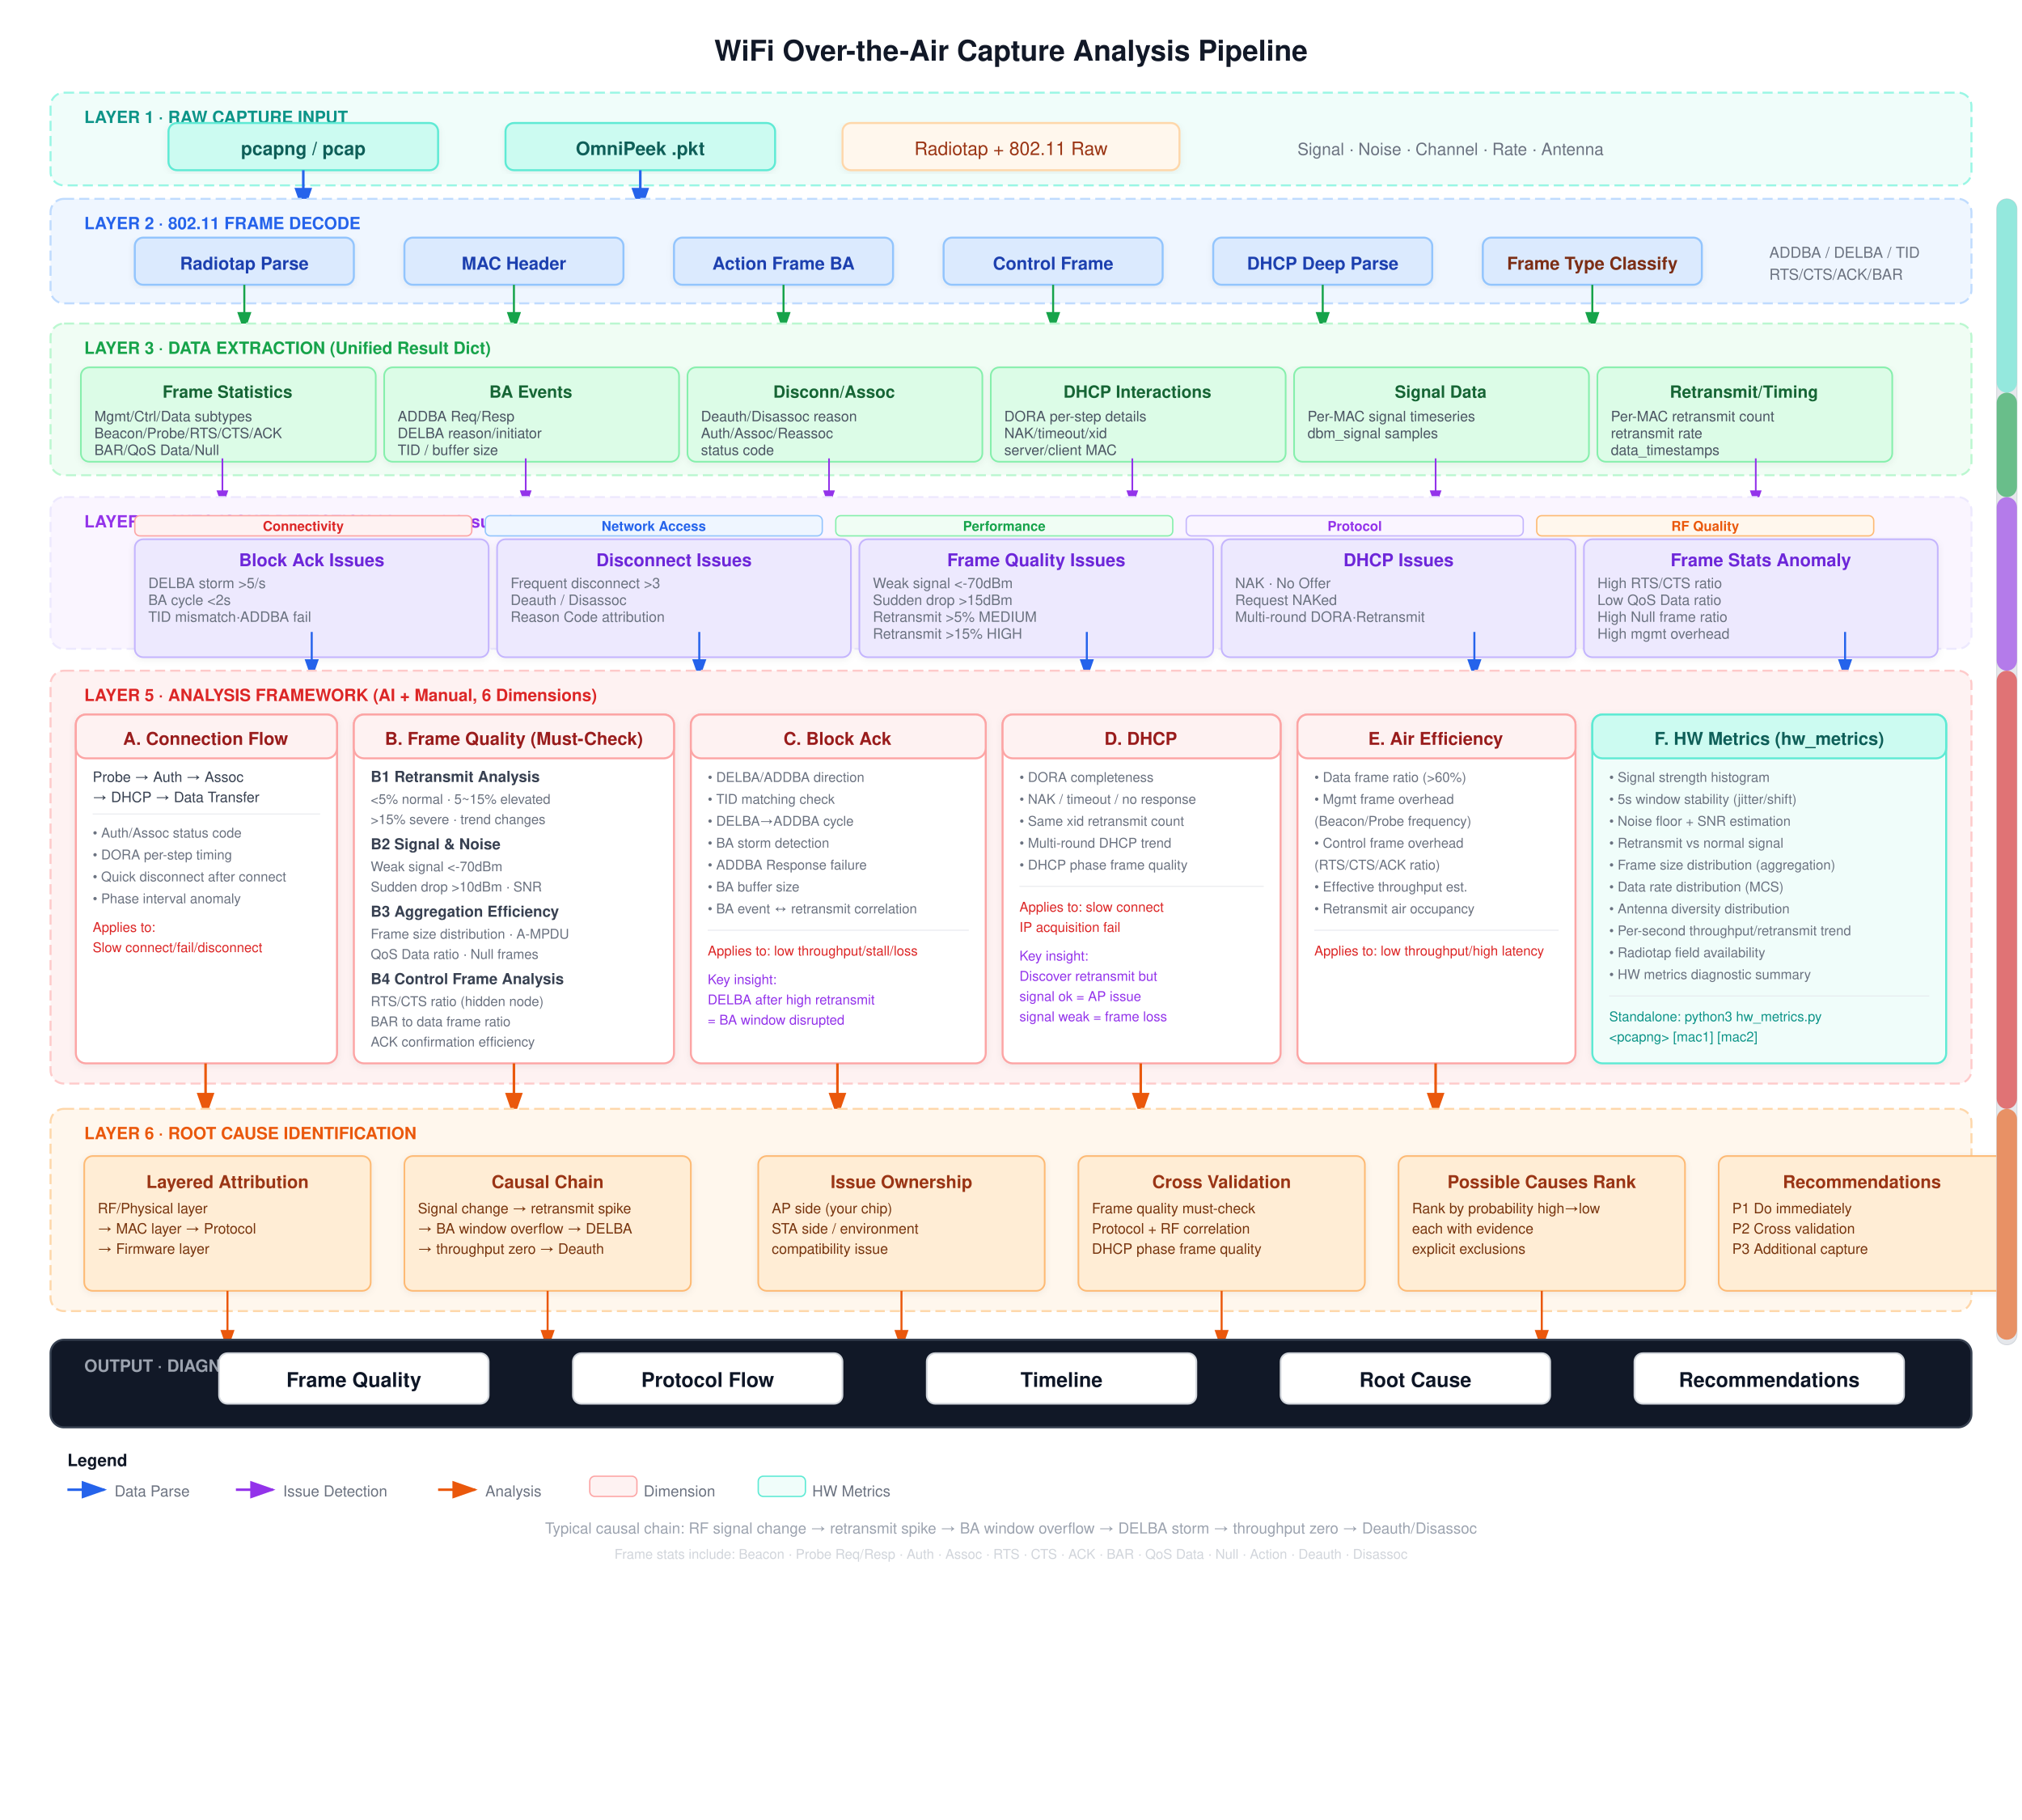
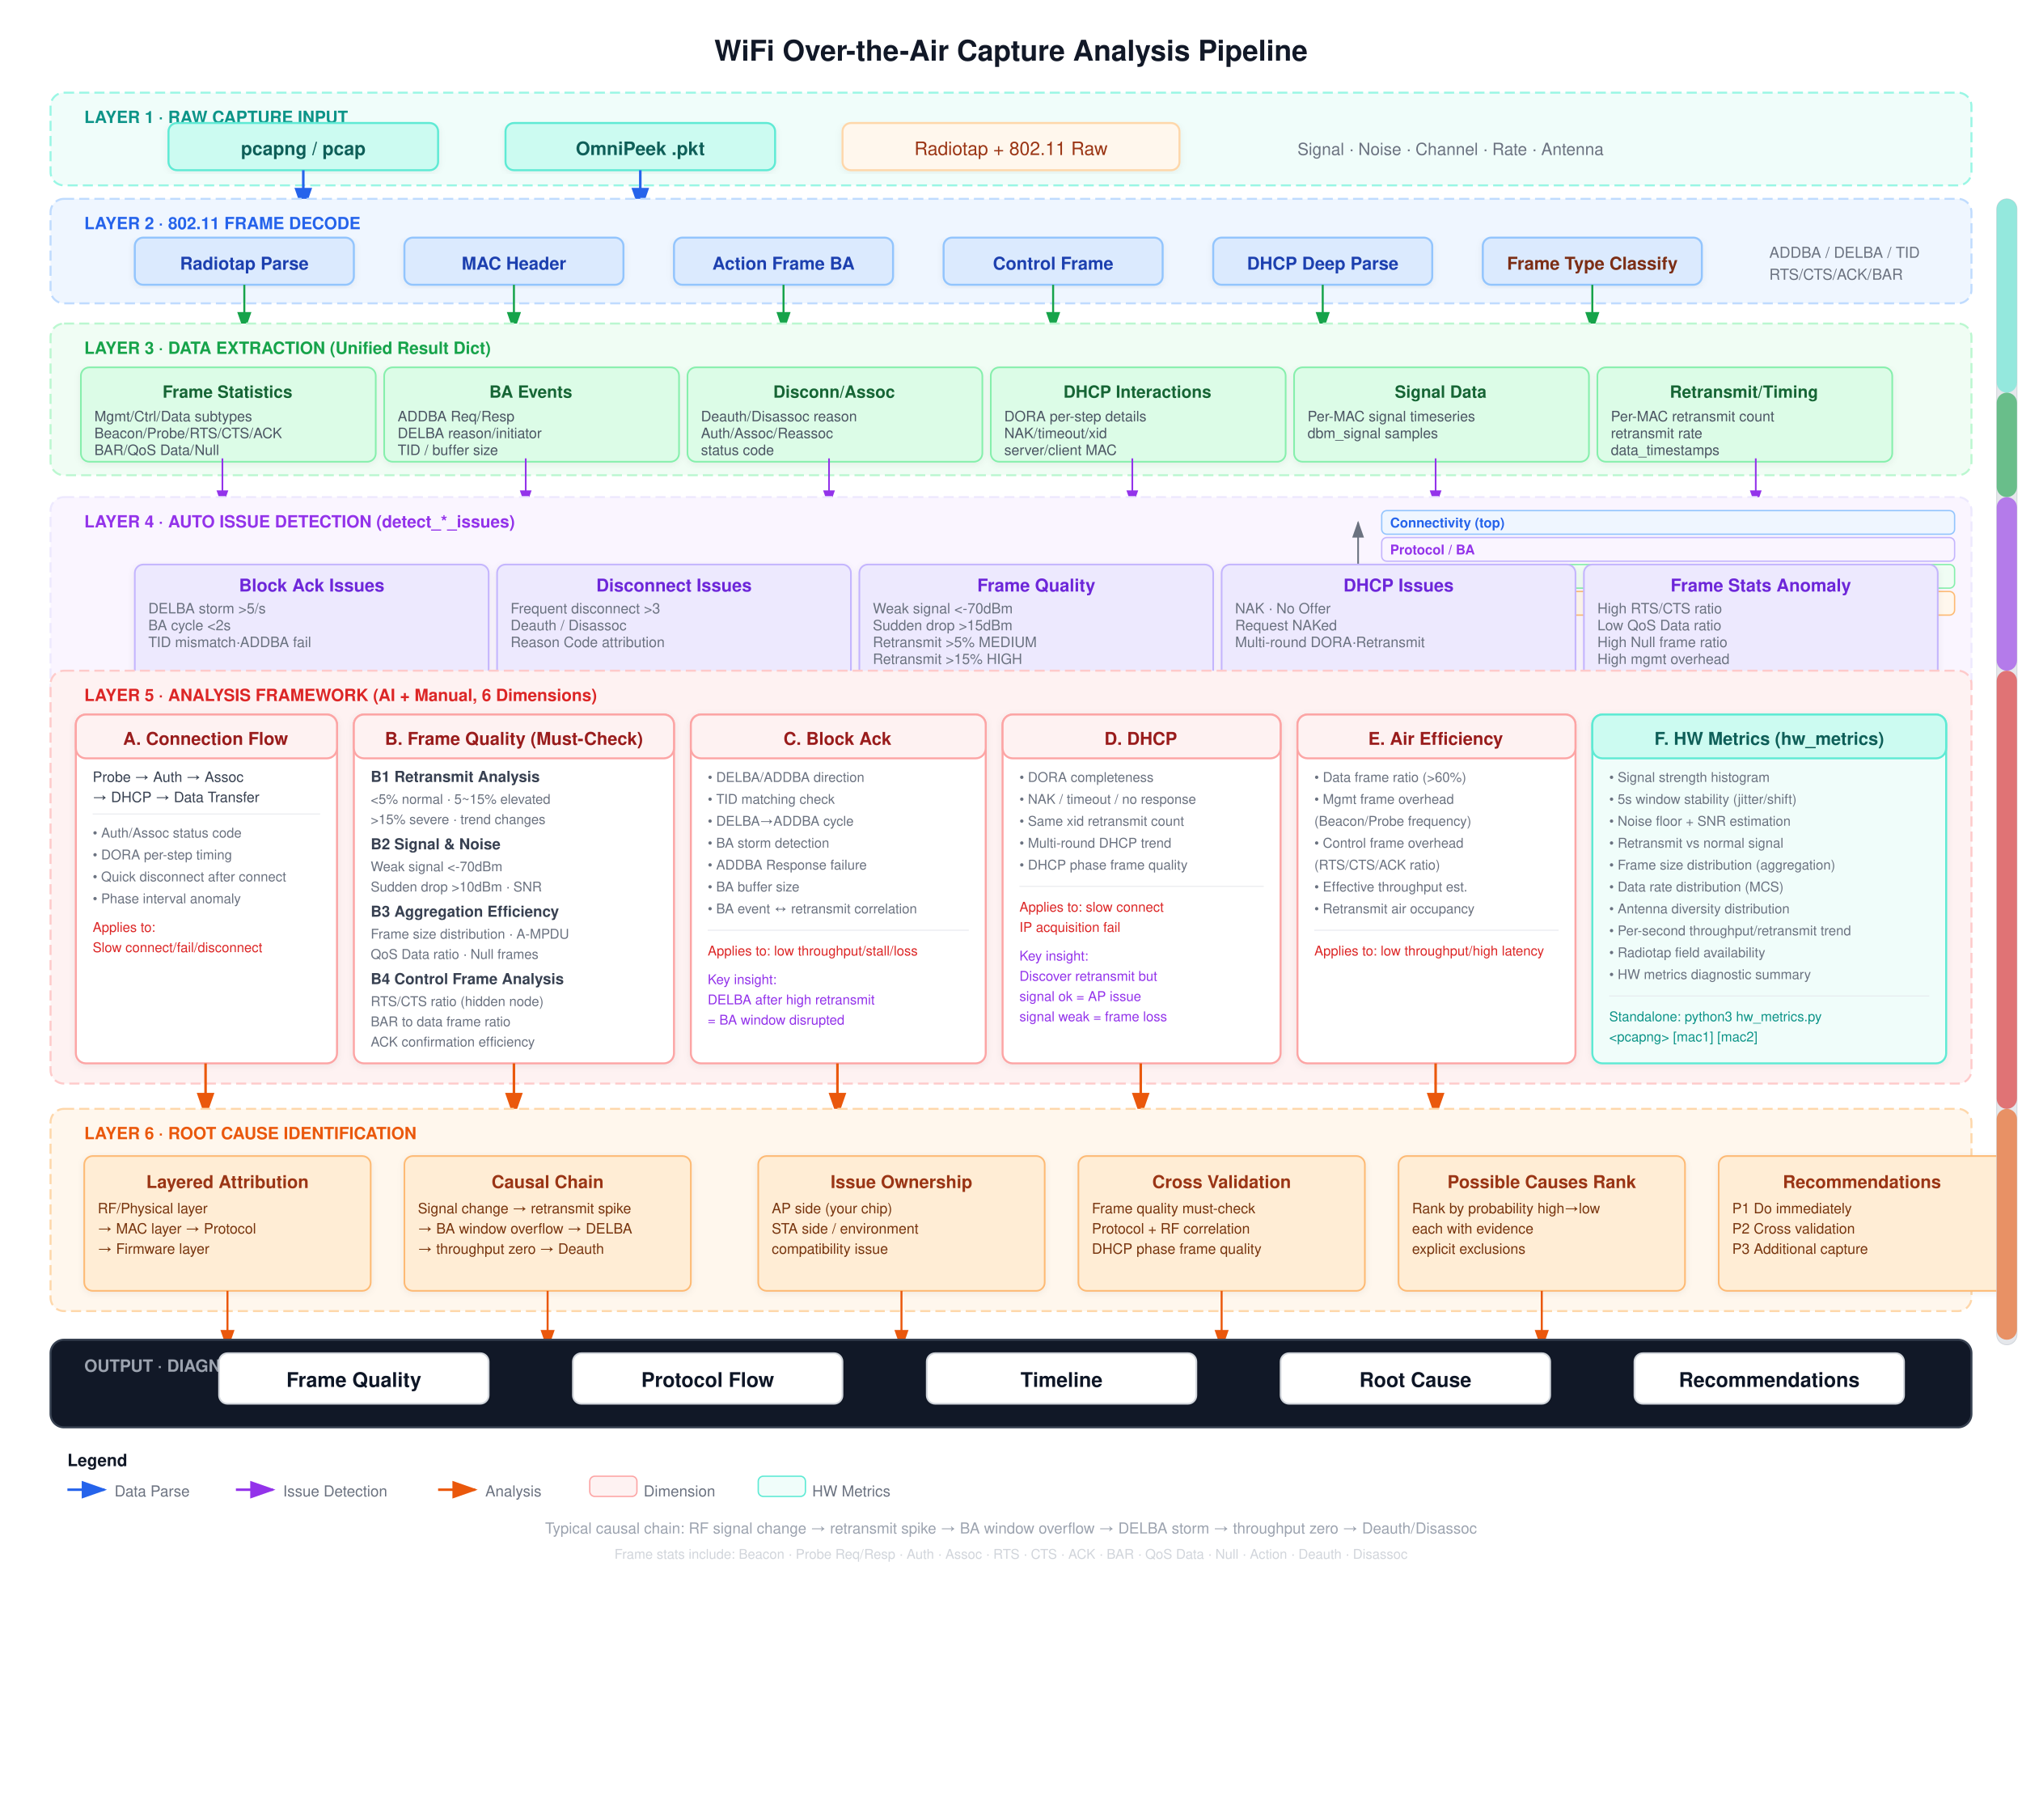
<svg xmlns="http://www.w3.org/2000/svg" viewBox="0 0 1200 1080" width="1200" height="1080">
  <style>
    text { font-family: "Helvetica Neue", Helvetica, Arial, sans-serif; }
  </style>
  <defs>
    <marker id="ab" markerWidth="10" markerHeight="7" refX="9" refY="3.5" orient="auto">
      <polygon points="0 0, 10 3.5, 0 7" fill="#2563eb" />
    </marker>
    <marker id="ag" markerWidth="10" markerHeight="7" refX="9" refY="3.5" orient="auto">
      <polygon points="0 0, 10 3.5, 0 7" fill="#16a34a" />
    </marker>
    <marker id="ap" markerWidth="10" markerHeight="7" refX="9" refY="3.5" orient="auto">
      <polygon points="0 0, 10 3.5, 0 7" fill="#9333ea" />
    </marker>
    <marker id="ao" markerWidth="10" markerHeight="7" refX="9" refY="3.5" orient="auto">
      <polygon points="0 0, 10 3.5, 0 7" fill="#ea580c" />
    </marker>
    <marker id="ay" markerWidth="10" markerHeight="7" refX="9" refY="3.5" orient="auto">
      <polygon points="0 0, 10 3.5, 0 7" fill="#6b7280" />
    </marker>
    <filter id="sh" x="-4%" y="-4%" width="108%" height="112%">
      <feDropShadow dx="0" dy="1" stdDeviation="2" flood-color="#000" flood-opacity="0.06" />
    </filter>
  </defs>
  <rect width="1200" height="1080" fill="#ffffff" />
  <text x="600" y="36" text-anchor="middle" font-size="17" font-weight="600" fill="#111827">WiFi Over-the-Air Capture Analysis Pipeline</text>
  <rect x="30" y="55" width="1140" height="55" rx="8" fill="#f0fdfa" stroke="#99f6e4" stroke-width="1.2" stroke-dasharray="6,3" />
  <text x="50" y="73" font-size="10" fill="#0d9488" font-weight="600">LAYER 1 · RAW CAPTURE INPUT</text>
  <g filter="url(#sh)">
    <rect x="100" y="73" width="160" height="28" rx="5" fill="#ccfbf1" stroke="#5eead4" stroke-width="1.2" />
    <text x="180" y="92" text-anchor="middle" font-size="11" font-weight="600" fill="#115e59">pcapng / pcap</text>
  </g>
  <g filter="url(#sh)">
    <rect x="300" y="73" width="160" height="28" rx="5" fill="#ccfbf1" stroke="#5eead4" stroke-width="1.2" />
    <text x="380" y="92" text-anchor="middle" font-size="11" font-weight="600" fill="#115e59">OmniPeek .pkt</text>
  </g>
  <g filter="url(#sh)">
    <rect x="500" y="73" width="200" height="28" rx="5" fill="#fff7ed" stroke="#fed7aa" stroke-width="1.2" />
    <text x="600" y="92" text-anchor="middle" font-size="11" fill="#9a3412">Radiotap + 802.11 Raw</text>
  </g>
  <text x="770" y="92" font-size="10" fill="#6b7280">Signal · Noise · Channel · Rate · Antenna</text>
  <line x1="180" y1="101" x2="180" y2="125" stroke="#2563eb" stroke-width="1.5" marker-end="url(#ab)" />
  <line x1="380" y1="101" x2="380" y2="125" stroke="#2563eb" stroke-width="1.5" marker-end="url(#ab)" />
  <rect x="30" y="118" width="1140" height="62" rx="8" fill="#eff6ff" stroke="#bfdbfe" stroke-width="1.2" stroke-dasharray="6,3" />
  <text x="50" y="136" font-size="10" fill="#2563eb" font-weight="600">LAYER 2 · 802.11 FRAME DECODE</text>
  <g filter="url(#sh)">
    <rect x="80" y="141" width="130" height="28" rx="5" fill="#dbeafe" stroke="#93c5fd" stroke-width="1.2" />
    <text x="145" y="160" text-anchor="middle" font-size="10.5" font-weight="600" fill="#1e40af">Radiotap Parse</text>
  </g>
  <g filter="url(#sh)">
    <rect x="240" y="141" width="130" height="28" rx="5" fill="#dbeafe" stroke="#93c5fd" stroke-width="1.2" />
    <text x="305" y="160" text-anchor="middle" font-size="10.5" font-weight="600" fill="#1e40af">MAC Header</text>
  </g>
  <g filter="url(#sh)">
    <rect x="400" y="141" width="130" height="28" rx="5" fill="#dbeafe" stroke="#93c5fd" stroke-width="1.2" />
    <text x="465" y="160" text-anchor="middle" font-size="10.5" font-weight="600" fill="#1e40af">Action Frame BA</text>
  </g>
  <g filter="url(#sh)">
    <rect x="560" y="141" width="130" height="28" rx="5" fill="#dbeafe" stroke="#93c5fd" stroke-width="1.2" />
    <text x="625" y="160" text-anchor="middle" font-size="10.5" font-weight="600" fill="#1e40af">Control Frame</text>
  </g>
  <g filter="url(#sh)">
    <rect x="720" y="141" width="130" height="28" rx="5" fill="#dbeafe" stroke="#93c5fd" stroke-width="1.2" />
    <text x="785" y="160" text-anchor="middle" font-size="10.5" font-weight="600" fill="#1e40af">DHCP Deep Parse</text>
  </g>
  <g filter="url(#sh)">
    <rect x="880" y="141" width="130" height="28" rx="5" fill="#dbeafe" stroke="#93c5fd" stroke-width="1.2" />
    <text x="945" y="160" text-anchor="middle" font-size="10.5" font-weight="600" fill="#7c2d12">Frame Type Classify</text>
  </g>
  <text x="1050" y="153" font-size="9" fill="#6b7280">ADDBA / DELBA / TID</text>
  <text x="1050" y="166" font-size="9" fill="#6b7280">RTS/CTS/ACK/BAR</text>
  <path d="M 145 169 L 145 196" stroke="#16a34a" stroke-width="1.2" fill="none" marker-end="url(#ag)" />
  <path d="M 305 169 L 305 196" stroke="#16a34a" stroke-width="1.2" fill="none" marker-end="url(#ag)" />
  <path d="M 465 169 L 465 196" stroke="#16a34a" stroke-width="1.2" fill="none" marker-end="url(#ag)" />
  <path d="M 625 169 L 625 196" stroke="#16a34a" stroke-width="1.2" fill="none" marker-end="url(#ag)" />
  <path d="M 785 169 L 785 196" stroke="#16a34a" stroke-width="1.2" fill="none" marker-end="url(#ag)" />
  <path d="M 945 169 L 945 196" stroke="#16a34a" stroke-width="1.2" fill="none" marker-end="url(#ag)" />
  <rect x="30" y="192" width="1140" height="90" rx="8" fill="#f0fdf4" stroke="#bbf7d0" stroke-width="1.2" stroke-dasharray="6,3" />
  <text x="50" y="210" font-size="10" fill="#16a34a" font-weight="600">LAYER 3 · DATA EXTRACTION (Unified Result Dict)</text>
  <g filter="url(#sh)">
    <rect x="48" y="218" width="175" height="56" rx="5" fill="#dcfce7" stroke="#86efac" stroke-width="1" />
    <text x="135" y="236" text-anchor="middle" font-size="10" font-weight="600" fill="#166534">Frame Statistics</text>
    <text x="56" y="250" font-size="8.5" fill="#4b5563">Mgmt/Ctrl/Data subtypes</text>
    <text x="56" y="260" font-size="8.5" fill="#4b5563">Beacon/Probe/RTS/CTS/ACK</text>
    <text x="56" y="270" font-size="8.5" fill="#4b5563">BAR/QoS Data/Null</text>
  </g>
  <g filter="url(#sh)">
    <rect x="228" y="218" width="175" height="56" rx="5" fill="#dcfce7" stroke="#86efac" stroke-width="1" />
    <text x="315" y="236" text-anchor="middle" font-size="10" font-weight="600" fill="#166534">BA Events</text>
    <text x="236" y="250" font-size="8.5" fill="#4b5563">ADDBA Req/Resp</text>
    <text x="236" y="260" font-size="8.5" fill="#4b5563">DELBA reason/initiator</text>
    <text x="236" y="270" font-size="8.5" fill="#4b5563">TID / buffer size</text>
  </g>
  <g filter="url(#sh)">
    <rect x="408" y="218" width="175" height="56" rx="5" fill="#dcfce7" stroke="#86efac" stroke-width="1" />
    <text x="495" y="236" text-anchor="middle" font-size="10" font-weight="600" fill="#166534">Disconn/Assoc</text>
    <text x="416" y="250" font-size="8.5" fill="#4b5563">Deauth/Disassoc reason</text>
    <text x="416" y="260" font-size="8.5" fill="#4b5563">Auth/Assoc/Reassoc</text>
    <text x="416" y="270" font-size="8.5" fill="#4b5563">status code</text>
  </g>
  <g filter="url(#sh)">
    <rect x="588" y="218" width="175" height="56" rx="5" fill="#dcfce7" stroke="#86efac" stroke-width="1" />
    <text x="675" y="236" text-anchor="middle" font-size="10" font-weight="600" fill="#166534">DHCP Interactions</text>
    <text x="596" y="250" font-size="8.5" fill="#4b5563">DORA per-step details</text>
    <text x="596" y="260" font-size="8.5" fill="#4b5563">NAK/timeout/xid</text>
    <text x="596" y="270" font-size="8.5" fill="#4b5563">server/client MAC</text>
  </g>
  <g filter="url(#sh)">
    <rect x="768" y="218" width="175" height="56" rx="5" fill="#dcfce7" stroke="#86efac" stroke-width="1" />
    <text x="855" y="236" text-anchor="middle" font-size="10" font-weight="600" fill="#166534">Signal Data</text>
    <text x="776" y="250" font-size="8.5" fill="#4b5563">Per-MAC signal timeseries</text>
    <text x="776" y="260" font-size="8.5" fill="#4b5563">dbm_signal samples</text>
  </g>
  <g filter="url(#sh)">
    <rect x="948" y="218" width="175" height="56" rx="5" fill="#dcfce7" stroke="#86efac" stroke-width="1" />
    <text x="1035" y="236" text-anchor="middle" font-size="10" font-weight="600" fill="#166534">Retransmit/Timing</text>
    <text x="956" y="250" font-size="8.5" fill="#4b5563">Per-MAC retransmit count</text>
    <text x="956" y="260" font-size="8.5" fill="#4b5563">retransmit rate</text>
    <text x="956" y="270" font-size="8.5" fill="#4b5563">data_timestamps</text>
  </g>
  <path d="M 132 272 L 132 300" stroke="#9333ea" stroke-width="1" fill="none" marker-end="url(#ap)" />
  <path d="M 312 272 L 312 300" stroke="#9333ea" stroke-width="1" fill="none" marker-end="url(#ap)" />
  <path d="M 492 272 L 492 300" stroke="#9333ea" stroke-width="1" fill="none" marker-end="url(#ap)" />
  <path d="M 672 272 L 672 300" stroke="#9333ea" stroke-width="1" fill="none" marker-end="url(#ap)" />
  <path d="M 852 272 L 852 300" stroke="#9333ea" stroke-width="1" fill="none" marker-end="url(#ap)" />
  <path d="M 1042 272 L 1042 300" stroke="#9333ea" stroke-width="1" fill="none" marker-end="url(#ap)" />
-   <rect x="30" y="295" width="1140" height="90" rx="8" fill="#faf5ff" stroke="#ede9fe" stroke-width="1.2" stroke-dasharray="6,3" />
+   <rect x="30" y="295" width="1140" height="120" rx="8" fill="#faf5ff" stroke="#ede9fe" stroke-width="1.2" stroke-dasharray="6,3" />
  <text x="50" y="313" font-size="10" fill="#9333ea" font-weight="600">LAYER 4 · AUTO ISSUE DETECTION (detect_*_issues)</text>
-   <rect x="80" y="306" width="200" height="12" rx="3" fill="#fef2f2" stroke="#fca5a5" stroke-width="0.8" />
-   <text x="180" y="315" text-anchor="middle" font-size="8" font-weight="600" fill="#dc2626">Connectivity</text>
-   <rect x="288" y="306" width="200" height="12" rx="3" fill="#eff6ff" stroke="#93c5fd" stroke-width="0.8" />
-   <text x="388" y="315" text-anchor="middle" font-size="8" font-weight="600" fill="#2563eb">Network Access</text>
-   <rect x="496" y="306" width="200" height="12" rx="3" fill="#f0fdf4" stroke="#86efac" stroke-width="0.8" />
-   <text x="596" y="315" text-anchor="middle" font-size="8" font-weight="600" fill="#16a34a">Performance</text>
-   <rect x="704" y="306" width="200" height="12" rx="3" fill="#faf5ff" stroke="#c4b5fd" stroke-width="0.8" />
-   <text x="804" y="315" text-anchor="middle" font-size="8" font-weight="600" fill="#9333ea">Protocol</text>
-   <rect x="912" y="306" width="200" height="12" rx="3" fill="#fff7ed" stroke="#fdba74" stroke-width="0.8" />
-   <text x="1012" y="315" text-anchor="middle" font-size="8" font-weight="600" fill="#ea580c">RF Quality</text>
-   <g filter="url(#sh)">
-     <rect x="80" y="320" width="210" height="70" rx="5" fill="#ede9fe" stroke="#c4b5fd" stroke-width="1" />
-     <text x="185" y="336" text-anchor="middle" font-size="10.5" font-weight="600" fill="#6d28d9">Block Ack Issues</text>
-     <text x="88" y="349" font-size="8.5" fill="#6b7280">DELBA storm &gt;5/s</text>
-     <text x="88" y="359" font-size="8.5" fill="#6b7280">BA cycle &lt;2s</text>
-     <text x="88" y="369" font-size="8.5" fill="#6b7280">TID mismatch·ADDBA fail</text>
-   </g>
-   <g filter="url(#sh)">
-     <rect x="295" y="320" width="210" height="70" rx="5" fill="#ede9fe" stroke="#c4b5fd" stroke-width="1" />
-     <text x="400" y="336" text-anchor="middle" font-size="10.5" font-weight="600" fill="#6d28d9">Disconnect Issues</text>
-     <text x="303" y="349" font-size="8.5" fill="#6b7280">Frequent disconnect &gt;3</text>
-     <text x="303" y="359" font-size="8.5" fill="#6b7280">Deauth / Disassoc</text>
-     <text x="303" y="369" font-size="8.5" fill="#6b7280">Reason Code attribution</text>
-   </g>
-   <g filter="url(#sh)">
-     <rect x="510" y="320" width="210" height="70" rx="5" fill="#ede9fe" stroke="#c4b5fd" stroke-width="1" />
-     <text x="615" y="336" text-anchor="middle" font-size="10.5" font-weight="600" fill="#6d28d9">Frame Quality Issues</text>
-     <text x="518" y="349" font-size="8.5" fill="#6b7280">Weak signal &lt;-70dBm</text>
-     <text x="518" y="359" font-size="8.5" fill="#6b7280">Sudden drop &gt;15dBm</text>
-     <text x="518" y="369" font-size="8.5" fill="#6b7280">Retransmit &gt;5% MEDIUM</text>
-     <text x="518" y="379" font-size="8.5" fill="#6b7280">Retransmit &gt;15% HIGH</text>
-   </g>
-   <g filter="url(#sh)">
-     <rect x="725" y="320" width="210" height="70" rx="5" fill="#ede9fe" stroke="#c4b5fd" stroke-width="1" />
-     <text x="830" y="336" text-anchor="middle" font-size="10.5" font-weight="600" fill="#6d28d9">DHCP Issues</text>
-     <text x="733" y="349" font-size="8.5" fill="#6b7280">NAK · No Offer</text>
-     <text x="733" y="359" font-size="8.5" fill="#6b7280">Request NAKed</text>
-     <text x="733" y="369" font-size="8.5" fill="#6b7280">Multi-round DORA·Retransmit</text>
-   </g>
-   <g filter="url(#sh)">
-     <rect x="940" y="320" width="210" height="70" rx="5" fill="#ede9fe" stroke="#c4b5fd" stroke-width="1" />
-     <text x="1045" y="336" text-anchor="middle" font-size="10.5" font-weight="600" fill="#6d28d9">Frame Stats Anomaly</text>
-     <text x="948" y="349" font-size="8.5" fill="#6b7280">High RTS/CTS ratio</text>
-     <text x="948" y="359" font-size="8.5" fill="#6b7280">Low QoS Data ratio</text>
-     <text x="948" y="369" font-size="8.5" fill="#6b7280">High Null frame ratio</text>
-     <text x="948" y="379" font-size="8.5" fill="#6b7280">High mgmt overhead</text>
-   </g>
-   <path d="M 185 375 L 185 402" stroke="#2563eb" stroke-width="1.2" fill="none" marker-end="url(#ab)" />
-   <path d="M 415 375 L 415 402" stroke="#2563eb" stroke-width="1.2" fill="none" marker-end="url(#ab)" />
-   <path d="M 645 375 L 645 402" stroke="#2563eb" stroke-width="1.2" fill="none" marker-end="url(#ab)" />
-   <path d="M 875 375 L 875 402" stroke="#2563eb" stroke-width="1.2" fill="none" marker-end="url(#ab)" />
-   <path d="M 1095 375 L 1095 402" stroke="#2563eb" stroke-width="1.2" fill="none" marker-end="url(#ab)" />
+   <rect x="820" y="303" width="340" height="14" rx="3" fill="#eff6ff" stroke="#93c5fd" stroke-width="0.8" />
+   <text x="825" y="313" font-size="8" font-weight="600" fill="#2563eb">Connectivity (top)</text>
+   <rect x="820" y="319" width="340" height="14" rx="3" fill="#faf5ff" stroke="#c4b5fd" stroke-width="0.8" />
+   <text x="825" y="329" font-size="8" font-weight="600" fill="#9333ea">Protocol / BA</text>
+   <rect x="820" y="335" width="340" height="14" rx="3" fill="#f0fdf4" stroke="#86efac" stroke-width="0.8" />
+   <text x="825" y="345" font-size="8" font-weight="600" fill="#16a34a">Frame Quality</text>
+   <rect x="820" y="351" width="340" height="14" rx="3" fill="#fff7ed" stroke="#fdba74" stroke-width="0.8" />
+   <text x="825" y="361" font-size="8" font-weight="600" fill="#ea580c">RF Quality (bottom)</text>
+   <line x1="806" y1="358" x2="806" y2="310" stroke="#6b7280" stroke-width="1" marker-end="url(#ay)" />
+   <text x="804" y="337" text-anchor="end" font-size="7" fill="#6b7280" transform="rotate(-90,804,334)">Causes ↑</text>
+   <g filter="url(#sh)">
+     <rect x="80" y="335" width="210" height="70" rx="5" fill="#ede9fe" stroke="#c4b5fd" stroke-width="1" />
+     <text x="185" y="351" text-anchor="middle" font-size="10.5" font-weight="600" fill="#6d28d9">Block Ack Issues</text>
+     <text x="88" y="364" font-size="8.5" fill="#6b7280">DELBA storm &gt;5/s</text>
+     <text x="88" y="374" font-size="8.5" fill="#6b7280">BA cycle &lt;2s</text>
+     <text x="88" y="384" font-size="8.5" fill="#6b7280">TID mismatch·ADDBA fail</text>
+   </g>
+   <g filter="url(#sh)">
+     <rect x="295" y="335" width="210" height="70" rx="5" fill="#ede9fe" stroke="#c4b5fd" stroke-width="1" />
+     <text x="400" y="351" text-anchor="middle" font-size="10.5" font-weight="600" fill="#6d28d9">Disconnect Issues</text>
+     <text x="303" y="364" font-size="8.5" fill="#6b7280">Frequent disconnect &gt;3</text>
+     <text x="303" y="374" font-size="8.5" fill="#6b7280">Deauth / Disassoc</text>
+     <text x="303" y="384" font-size="8.5" fill="#6b7280">Reason Code attribution</text>
+   </g>
+   <g filter="url(#sh)">
+     <rect x="510" y="335" width="210" height="70" rx="5" fill="#ede9fe" stroke="#c4b5fd" stroke-width="1" />
+     <text x="615" y="351" text-anchor="middle" font-size="10.5" font-weight="600" fill="#6d28d9">Frame Quality</text>
+     <text x="518" y="364" font-size="8.5" fill="#6b7280">Weak signal &lt;-70dBm</text>
+     <text x="518" y="374" font-size="8.5" fill="#6b7280">Sudden drop &gt;15dBm</text>
+     <text x="518" y="384" font-size="8.5" fill="#6b7280">Retransmit &gt;5% MEDIUM</text>
+     <text x="518" y="394" font-size="8.5" fill="#6b7280">Retransmit &gt;15% HIGH</text>
+   </g>
+   <g filter="url(#sh)">
+     <rect x="725" y="335" width="210" height="70" rx="5" fill="#ede9fe" stroke="#c4b5fd" stroke-width="1" />
+     <text x="830" y="351" text-anchor="middle" font-size="10.5" font-weight="600" fill="#6d28d9">DHCP Issues</text>
+     <text x="733" y="364" font-size="8.5" fill="#6b7280">NAK · No Offer</text>
+     <text x="733" y="374" font-size="8.5" fill="#6b7280">Request NAKed</text>
+     <text x="733" y="384" font-size="8.5" fill="#6b7280">Multi-round DORA·Retransmit</text>
+   </g>
+   <g filter="url(#sh)">
+     <rect x="940" y="335" width="210" height="70" rx="5" fill="#ede9fe" stroke="#c4b5fd" stroke-width="1" />
+     <text x="1045" y="351" text-anchor="middle" font-size="10.5" font-weight="600" fill="#6d28d9">Frame Stats Anomaly</text>
+     <text x="948" y="364" font-size="8.5" fill="#6b7280">High RTS/CTS ratio</text>
+     <text x="948" y="374" font-size="8.5" fill="#6b7280">Low QoS Data ratio</text>
+     <text x="948" y="384" font-size="8.5" fill="#6b7280">High Null frame ratio</text>
+     <text x="948" y="394" font-size="8.5" fill="#6b7280">High mgmt overhead</text>
+   </g>
+   <path d="M 185 405 L 185 420" stroke="#2563eb" stroke-width="1.2" fill="none" marker-end="url(#ab)" />
+   <path d="M 400 405 L 400 420" stroke="#2563eb" stroke-width="1.2" fill="none" marker-end="url(#ab)" />
+   <path d="M 615 405 L 615 420" stroke="#2563eb" stroke-width="1.2" fill="none" marker-end="url(#ab)" />
+   <path d="M 830 405 L 830 420" stroke="#2563eb" stroke-width="1.2" fill="none" marker-end="url(#ab)" />
+   <path d="M 1045 405 L 1045 420" stroke="#2563eb" stroke-width="1.2" fill="none" marker-end="url(#ab)" />
  <rect x="30" y="398" width="1140" height="245" rx="8" fill="#fef2f2" stroke="#fecaca" stroke-width="1.2" stroke-dasharray="6,3" />
  <text x="50" y="416" font-size="10" fill="#dc2626" font-weight="600">LAYER 5 · ANALYSIS FRAMEWORK (AI + Manual, 6 Dimensions)</text>
  <g filter="url(#sh)">
    <rect x="45" y="424" width="155" height="207" rx="6" fill="#ffffff" stroke="#fca5a5" stroke-width="1.2" />
    <rect x="45" y="424" width="155" height="26" rx="6" fill="#fef2f2" stroke="#fca5a5" stroke-width="1.2" />
    <text x="122" y="442" text-anchor="middle" font-size="10.5" font-weight="600" fill="#991b1b">A. Connection Flow</text>
    <text x="55" y="464" font-size="8.5" fill="#374151">Probe → Auth → Assoc</text>
    <text x="55" y="476" font-size="8.5" fill="#374151">→ DHCP → Data Transfer</text>
    <line x1="55" y1="483" x2="190" y2="483" stroke="#e5e7eb" stroke-width="0.5" />
    <text x="55" y="497" font-size="8" fill="#6b7280">• Auth/Assoc status code</text>
    <text x="55" y="510" font-size="8" fill="#6b7280">• DORA per-step timing</text>
    <text x="55" y="523" font-size="8" fill="#6b7280">• Quick disconnect after connect</text>
    <text x="55" y="536" font-size="8" fill="#6b7280">• Phase interval anomaly</text>
    <text x="55" y="553" font-size="8" fill="#dc2626">Applies to:</text>
    <text x="55" y="565" font-size="8" fill="#dc2626">Slow connect/fail/disconnect</text>
  </g>
  <g filter="url(#sh)">
    <rect x="210" y="424" width="190" height="207" rx="6" fill="#ffffff" stroke="#fca5a5" stroke-width="1.2" />
    <rect x="210" y="424" width="190" height="26" rx="6" fill="#fef2f2" stroke="#fca5a5" stroke-width="1.2" />
    <text x="305" y="442" text-anchor="middle" font-size="10.5" font-weight="600" fill="#991b1b">B. Frame Quality (Must-Check)</text>
    <text x="220" y="464" font-size="9" font-weight="600" fill="#374151">B1 Retransmit Analysis</text>
    <text x="220" y="477" font-size="8" fill="#6b7280">&lt;5% normal · 5~15% elevated</text>
    <text x="220" y="489" font-size="8" fill="#6b7280">&gt;15% severe · trend changes</text>
    <text x="220" y="504" font-size="9" font-weight="600" fill="#374151">B2 Signal &amp; Noise</text>
    <text x="220" y="517" font-size="8" fill="#6b7280">Weak signal &lt;-70dBm</text>
    <text x="220" y="529" font-size="8" fill="#6b7280">Sudden drop &gt;10dBm · SNR</text>
    <text x="220" y="544" font-size="9" font-weight="600" fill="#374151">B3 Aggregation Efficiency</text>
    <text x="220" y="557" font-size="8" fill="#6b7280">Frame size distribution · A-MPDU</text>
    <text x="220" y="569" font-size="8" fill="#6b7280">QoS Data ratio · Null frames</text>
    <text x="220" y="584" font-size="9" font-weight="600" fill="#374151">B4 Control Frame Analysis</text>
    <text x="220" y="597" font-size="8" fill="#6b7280">RTS/CTS ratio (hidden node)</text>
    <text x="220" y="609" font-size="8" fill="#6b7280">BAR to data frame ratio</text>
    <text x="220" y="621" font-size="8" fill="#6b7280">ACK confirmation efficiency</text>
  </g>
  <g filter="url(#sh)">
    <rect x="410" y="424" width="175" height="207" rx="6" fill="#ffffff" stroke="#fca5a5" stroke-width="1.2" />
    <rect x="410" y="424" width="175" height="26" rx="6" fill="#fef2f2" stroke="#fca5a5" stroke-width="1.2" />
    <text x="497" y="442" text-anchor="middle" font-size="10.5" font-weight="600" fill="#991b1b">C. Block Ack</text>
    <text x="420" y="464" font-size="8" fill="#6b7280">• DELBA/ADDBA direction</text>
    <text x="420" y="477" font-size="8" fill="#6b7280">• TID matching check</text>
    <text x="420" y="490" font-size="8" fill="#6b7280">• DELBA→ADDBA cycle</text>
    <text x="420" y="503" font-size="8" fill="#6b7280">• BA storm detection</text>
    <text x="420" y="516" font-size="8" fill="#6b7280">• ADDBA Response failure</text>
    <text x="420" y="529" font-size="8" fill="#6b7280">• BA buffer size</text>
    <text x="420" y="542" font-size="8" fill="#6b7280">• BA event ↔ retransmit correlation</text>
    <line x1="420" y1="552" x2="575" y2="552" stroke="#e5e7eb" stroke-width="0.5" />
    <text x="420" y="567" font-size="8" fill="#dc2626">Applies to: low throughput/stall/loss</text>
    <text x="420" y="584" font-size="8" fill="#9333ea">Key insight:</text>
    <text x="420" y="596" font-size="8" fill="#9333ea">DELBA after high retransmit</text>
    <text x="420" y="608" font-size="8" fill="#9333ea">= BA window disrupted</text>
  </g>
  <g filter="url(#sh)">
    <rect x="595" y="424" width="165" height="207" rx="6" fill="#ffffff" stroke="#fca5a5" stroke-width="1.2" />
    <rect x="595" y="424" width="165" height="26" rx="6" fill="#fef2f2" stroke="#fca5a5" stroke-width="1.2" />
    <text x="677" y="442" text-anchor="middle" font-size="10.5" font-weight="600" fill="#991b1b">D. DHCP</text>
    <text x="605" y="464" font-size="8" fill="#6b7280">• DORA completeness</text>
    <text x="605" y="477" font-size="8" fill="#6b7280">• NAK / timeout / no response</text>
    <text x="605" y="490" font-size="8" fill="#6b7280">• Same xid retransmit count</text>
    <text x="605" y="503" font-size="8" fill="#6b7280">• Multi-round DHCP trend</text>
    <text x="605" y="516" font-size="8" fill="#6b7280">• DHCP phase frame quality</text>
    <line x1="605" y1="526" x2="750" y2="526" stroke="#e5e7eb" stroke-width="0.5" />
    <text x="605" y="541" font-size="8" fill="#dc2626">Applies to: slow connect</text>
    <text x="605" y="553" font-size="8" fill="#dc2626">IP acquisition fail</text>
    <text x="605" y="570" font-size="8" fill="#9333ea">Key insight:</text>
    <text x="605" y="582" font-size="8" fill="#9333ea">Discover retransmit but</text>
    <text x="605" y="594" font-size="8" fill="#9333ea">signal ok = AP issue</text>
    <text x="605" y="606" font-size="8" fill="#9333ea">signal weak = frame loss</text>
  </g>
  <g filter="url(#sh)">
    <rect x="770" y="424" width="165" height="207" rx="6" fill="#ffffff" stroke="#fca5a5" stroke-width="1.2" />
    <rect x="770" y="424" width="165" height="26" rx="6" fill="#fef2f2" stroke="#fca5a5" stroke-width="1.2" />
    <text x="852" y="442" text-anchor="middle" font-size="10.5" font-weight="600" fill="#991b1b">E. Air Efficiency</text>
    <text x="780" y="464" font-size="8" fill="#6b7280">• Data frame ratio (&gt;60%)</text>
    <text x="780" y="477" font-size="8" fill="#6b7280">• Mgmt frame overhead</text>
    <text x="780" y="490" font-size="8" fill="#6b7280">  (Beacon/Probe frequency)</text>
    <text x="780" y="503" font-size="8" fill="#6b7280">• Control frame overhead</text>
    <text x="780" y="516" font-size="8" fill="#6b7280">  (RTS/CTS/ACK ratio)</text>
    <text x="780" y="529" font-size="8" fill="#6b7280">• Effective throughput est.</text>
    <text x="780" y="542" font-size="8" fill="#6b7280">• Retransmit air occupancy</text>
    <line x1="780" y1="552" x2="925" y2="552" stroke="#e5e7eb" stroke-width="0.5" />
    <text x="780" y="567" font-size="8" fill="#dc2626">Applies to: low throughput/high latency</text>
  </g>
  <g filter="url(#sh)">
    <rect x="945" y="424" width="210" height="207" rx="6" fill="#f0fdfa" stroke="#5eead4" stroke-width="1.2" />
    <rect x="945" y="424" width="210" height="26" rx="6" fill="#ccfbf1" stroke="#5eead4" stroke-width="1.2" />
    <text x="1050" y="442" text-anchor="middle" font-size="10.5" font-weight="600" fill="#115e59">F. HW Metrics (hw_metrics)</text>
    <text x="955" y="464" font-size="8" fill="#6b7280">• Signal strength histogram</text>
    <text x="955" y="477" font-size="8" fill="#6b7280">• 5s window stability (jitter/shift)</text>
    <text x="955" y="490" font-size="8" fill="#6b7280">• Noise floor + SNR estimation</text>
    <text x="955" y="503" font-size="8" fill="#6b7280">• Retransmit vs normal signal</text>
    <text x="955" y="516" font-size="8" fill="#6b7280">• Frame size distribution (aggregation)</text>
    <text x="955" y="529" font-size="8" fill="#6b7280">• Data rate distribution (MCS)</text>
    <text x="955" y="542" font-size="8" fill="#6b7280">• Antenna diversity distribution</text>
    <text x="955" y="555" font-size="8" fill="#6b7280">• Per-second throughput/retransmit trend</text>
    <text x="955" y="568" font-size="8" fill="#6b7280">• Radiotap field availability</text>
    <text x="955" y="581" font-size="8" fill="#6b7280">• HW metrics diagnostic summary</text>
    <line x1="955" y1="591" x2="1145" y2="591" stroke="#e5e7eb" stroke-width="0.5" />
    <text x="955" y="606" font-size="8" fill="#0d9488">Standalone: python3 hw_metrics.py</text>
    <text x="955" y="618" font-size="8" fill="#0d9488">&lt;pcapng&gt; [mac1] [mac2]</text>
  </g>
  <path d="M 122 631 L 122 662" stroke="#ea580c" stroke-width="1.5" fill="none" marker-end="url(#ao)" />
  <path d="M 305 631 L 305 662" stroke="#ea580c" stroke-width="1.5" fill="none" marker-end="url(#ao)" />
  <path d="M 497 631 L 497 662" stroke="#ea580c" stroke-width="1.5" fill="none" marker-end="url(#ao)" />
  <path d="M 677 631 L 677 662" stroke="#ea580c" stroke-width="1.5" fill="none" marker-end="url(#ao)" />
  <path d="M 852 631 L 852 662" stroke="#ea580c" stroke-width="1.5" fill="none" marker-end="url(#ao)" />
  <rect x="30" y="658" width="1140" height="120" rx="8" fill="#fff7ed" stroke="#fed7aa" stroke-width="1.2" stroke-dasharray="6,3" />
  <text x="50" y="676" font-size="10" fill="#ea580c" font-weight="600">LAYER 6 · ROOT CAUSE IDENTIFICATION</text>
  <g filter="url(#sh)">
    <rect x="50" y="686" width="170" height="80" rx="5" fill="#ffedd5" stroke="#fdba74" stroke-width="1" />
    <text x="135" y="705" text-anchor="middle" font-size="10.5" font-weight="600" fill="#9a3412">Layered Attribution</text>
    <text x="58" y="720" font-size="8.5" fill="#78350f">RF/Physical layer</text>
    <text x="58" y="732" font-size="8.5" fill="#78350f">→ MAC layer → Protocol</text>
    <text x="58" y="744" font-size="8.5" fill="#78350f">→ Firmware layer</text>
  </g>
  <g filter="url(#sh)">
    <rect x="240" y="686" width="170" height="80" rx="5" fill="#ffedd5" stroke="#fdba74" stroke-width="1" />
    <text x="325" y="705" text-anchor="middle" font-size="10.5" font-weight="600" fill="#9a3412">Causal Chain</text>
    <text x="248" y="720" font-size="8.5" fill="#78350f">Signal change → retransmit spike</text>
    <text x="248" y="732" font-size="8.5" fill="#78350f">→ BA window overflow → DELBA</text>
    <text x="248" y="744" font-size="8.5" fill="#78350f">→ throughput zero → Deauth</text>
  </g>
  <g filter="url(#sh)">
    <rect x="450" y="686" width="170" height="80" rx="5" fill="#ffedd5" stroke="#fdba74" stroke-width="1" />
    <text x="535" y="705" text-anchor="middle" font-size="10.5" font-weight="600" fill="#9a3412">Issue Ownership</text>
    <text x="458" y="720" font-size="8.5" fill="#78350f">AP side (your chip)</text>
    <text x="458" y="732" font-size="8.5" fill="#78350f">STA side / environment</text>
    <text x="458" y="744" font-size="8.5" fill="#78350f">compatibility issue</text>
  </g>
  <g filter="url(#sh)">
    <rect x="640" y="686" width="170" height="80" rx="5" fill="#ffedd5" stroke="#fdba74" stroke-width="1" />
    <text x="725" y="705" text-anchor="middle" font-size="10.5" font-weight="600" fill="#9a3412">Cross Validation</text>
    <text x="648" y="720" font-size="8.5" fill="#78350f">Frame quality must-check</text>
    <text x="648" y="732" font-size="8.5" fill="#78350f">Protocol + RF correlation</text>
    <text x="648" y="744" font-size="8.5" fill="#78350f">DHCP phase frame quality</text>
  </g>
  <g filter="url(#sh)">
    <rect x="830" y="686" width="170" height="80" rx="5" fill="#ffedd5" stroke="#fdba74" stroke-width="1" />
    <text x="915" y="705" text-anchor="middle" font-size="10.5" font-weight="600" fill="#9a3412">Possible Causes Rank</text>
    <text x="838" y="720" font-size="8.5" fill="#78350f">Rank by probability high→low</text>
    <text x="838" y="732" font-size="8.5" fill="#78350f">each with evidence</text>
    <text x="838" y="744" font-size="8.5" fill="#78350f">explicit exclusions</text>
  </g>
  <g filter="url(#sh)">
    <rect x="1020" y="686" width="170" height="80" rx="5" fill="#ffedd5" stroke="#fdba74" stroke-width="1" />
    <text x="1105" y="705" text-anchor="middle" font-size="10.5" font-weight="600" fill="#9a3412">Recommendations</text>
    <text x="1028" y="720" font-size="8.5" fill="#78350f">P1 Do immediately</text>
    <text x="1028" y="732" font-size="8.5" fill="#78350f">P2 Cross validation</text>
    <text x="1028" y="744" font-size="8.5" fill="#78350f">P3 Additional capture</text>
  </g>
  <path d="M 135 766 L 135 800" stroke="#ea580c" stroke-width="1.2" fill="none" marker-end="url(#ao)" />
  <path d="M 325 766 L 325 800" stroke="#ea580c" stroke-width="1.2" fill="none" marker-end="url(#ao)" />
  <path d="M 535 766 L 535 800" stroke="#ea580c" stroke-width="1.2" fill="none" marker-end="url(#ao)" />
  <path d="M 725 766 L 725 800" stroke="#ea580c" stroke-width="1.2" fill="none" marker-end="url(#ao)" />
  <path d="M 915 766 L 915 800" stroke="#ea580c" stroke-width="1.2" fill="none" marker-end="url(#ao)" />
  <rect x="30" y="795" width="1140" height="52" rx="8" fill="#111827" stroke="#374151" stroke-width="1.2" />
  <text x="50" y="814" font-size="10" fill="#9ca3af" font-weight="600">OUTPUT · DIAGNOSIS REPORT</text>
  <g filter="url(#sh)">
    <rect x="130" y="803" width="160" height="30" rx="5" fill="#ffffff" stroke="#d1d5db" stroke-width="1" />
    <text x="210" y="823" text-anchor="middle" font-size="12" font-weight="600" fill="#111827">Frame Quality</text>
  </g>
  <g filter="url(#sh)">
    <rect x="340" y="803" width="160" height="30" rx="5" fill="#ffffff" stroke="#d1d5db" stroke-width="1" />
    <text x="420" y="823" text-anchor="middle" font-size="12" font-weight="600" fill="#111827">Protocol Flow</text>
  </g>
  <g filter="url(#sh)">
    <rect x="550" y="803" width="160" height="30" rx="5" fill="#ffffff" stroke="#d1d5db" stroke-width="1" />
    <text x="630" y="823" text-anchor="middle" font-size="12" font-weight="600" fill="#111827">Timeline</text>
  </g>
  <g filter="url(#sh)">
    <rect x="760" y="803" width="160" height="30" rx="5" fill="#ffffff" stroke="#d1d5db" stroke-width="1" />
    <text x="840" y="823" text-anchor="middle" font-size="12" font-weight="600" fill="#111827">Root Cause</text>
  </g>
  <g filter="url(#sh)">
    <rect x="970" y="803" width="160" height="30" rx="5" fill="#ffffff" stroke="#d1d5db" stroke-width="1" />
    <text x="1050" y="823" text-anchor="middle" font-size="12" font-weight="600" fill="#111827">Recommendations</text>
  </g>
  <rect x="1185" y="118" width="12" height="680" rx="6" fill="#e5e7eb" stroke="#d1d5db" stroke-width="0.5" />
  <rect x="1185" y="118" width="12" height="115" rx="6" fill="#5eead4" opacity="0.6" />
  <rect x="1185" y="233" width="12" height="62" rx="6" fill="#16a34a" opacity="0.6" />
  <rect x="1185" y="295" width="12" height="103" rx="6" fill="#9333ea" opacity="0.6" />
  <rect x="1185" y="398" width="12" height="260" rx="6" fill="#dc2626" opacity="0.6" />
  <rect x="1185" y="658" width="12" height="137" rx="6" fill="#ea580c" opacity="0.6" />
  <g transform="translate(40, 870)">
    <text x="0" y="0" font-size="10" font-weight="600" fill="#111827">Legend</text>
    <line x1="0" y1="14" x2="22" y2="14" stroke="#2563eb" stroke-width="1.5" marker-end="url(#ab)" />
    <text x="28" y="18" font-size="9" fill="#6b7280">Data Parse</text>
    <line x1="100" y1="14" x2="122" y2="14" stroke="#9333ea" stroke-width="1.5" marker-end="url(#ap)" />
    <text x="128" y="18" font-size="9" fill="#6b7280">Issue Detection</text>
    <line x1="220" y1="14" x2="242" y2="14" stroke="#ea580c" stroke-width="1.5" marker-end="url(#ao)" />
    <text x="248" y="18" font-size="9" fill="#6b7280">Analysis</text>
    <rect x="310" y="6" width="28" height="12" rx="3" fill="#fef2f2" stroke="#fca5a5" stroke-width="0.8" />
    <text x="342" y="18" font-size="9" fill="#6b7280">Dimension</text>
    <rect x="410" y="6" width="28" height="12" rx="3" fill="#f0fdfa" stroke="#5eead4" stroke-width="0.8" />
    <text x="442" y="18" font-size="9" fill="#6b7280">HW Metrics</text>
  </g>
  <text x="600" y="910" text-anchor="middle" font-size="9" fill="#9ca3af">Typical causal chain: RF signal change → retransmit spike → BA window overflow → DELBA storm → throughput zero → Deauth/Disassoc</text>
  <text x="600" y="925" text-anchor="middle" font-size="8" fill="#d1d5db">Frame stats include: Beacon · Probe Req/Resp · Auth · Assoc · RTS · CTS · ACK · BAR · QoS Data · Null · Action · Deauth · Disassoc</text>
</svg>
